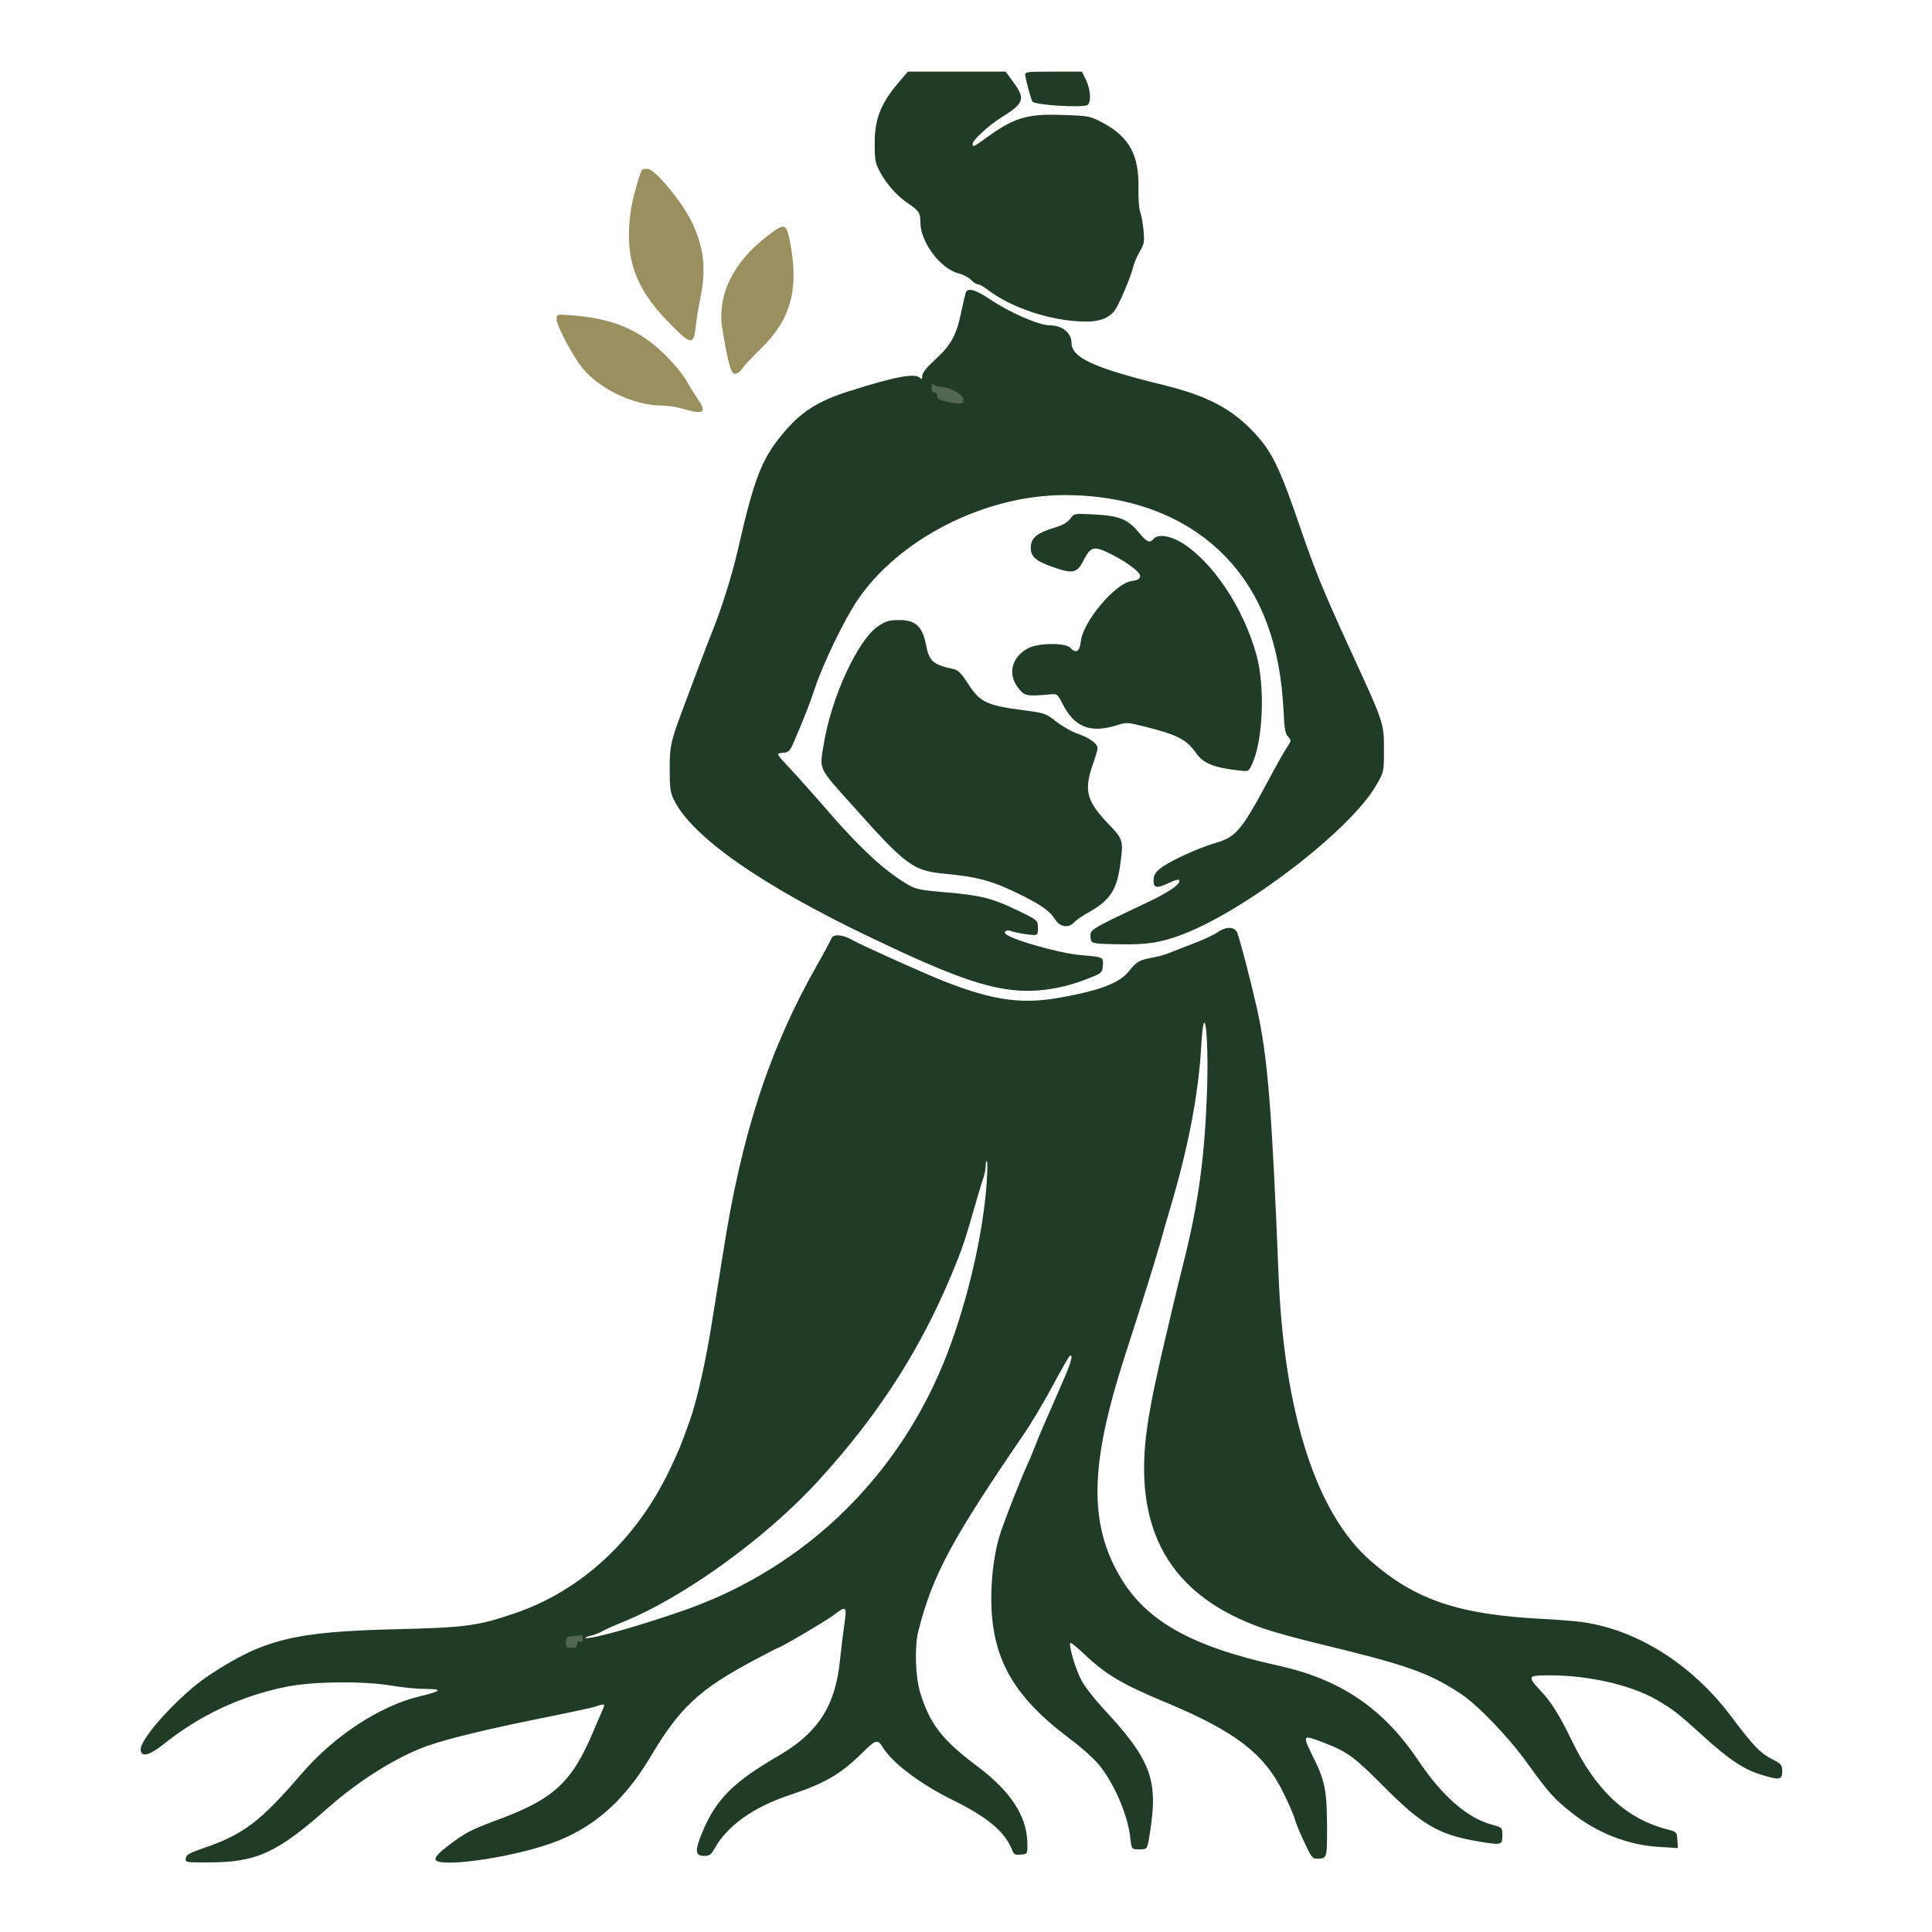
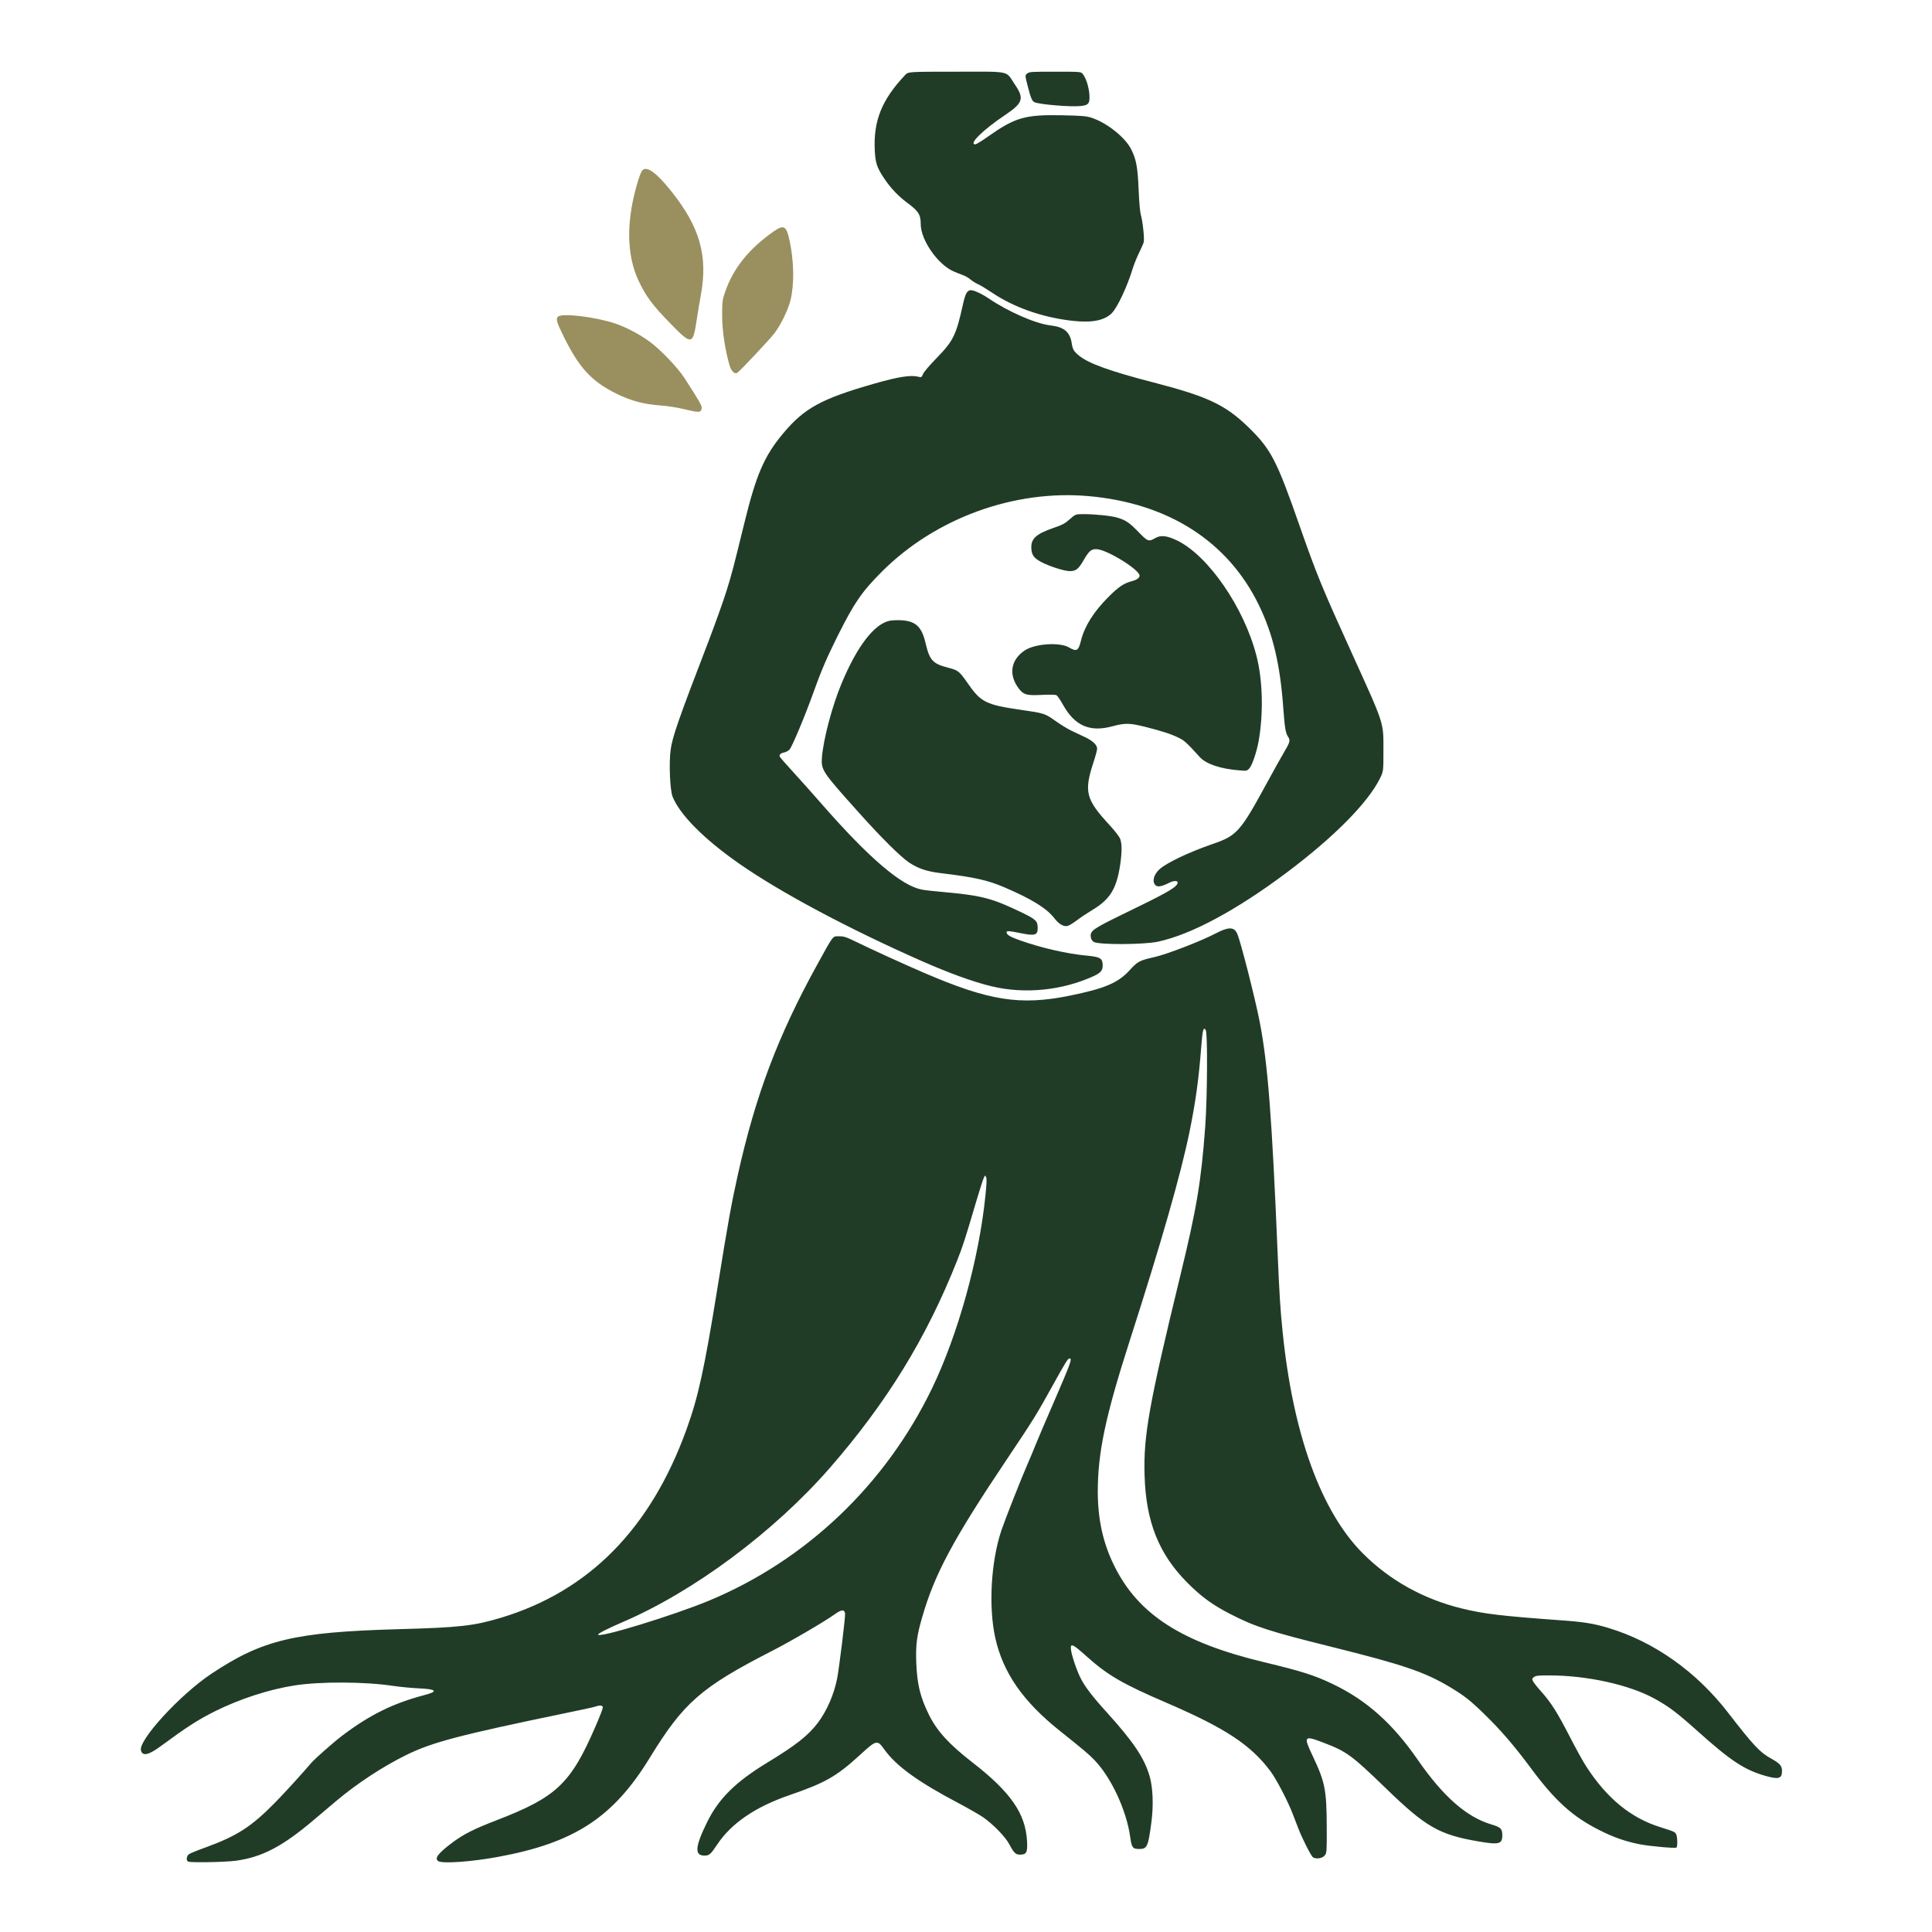
- <svg xmlns="http://www.w3.org/2000/svg" width="120" height="120" viewBox="245.6 -38.4 1035.7 1035.7">
-   <g transform="translate(0,960) scale(0.1,-0.1)" fill="#213C26">
-     <path d="M7270 9538 c-92 -109 -125 -193 -125 -318 0 -94 3 -110 27 -155 33 -64 94 -133 150 -170 60 -40 68 -52 68 -104 0 -104 108 -248 203 -272 25 -6 56 -22 68 -35 12 -13 29 -24 37 -24 8 0 31 -13 51 -28 129 -100 350 -172 531 -172 73 0 122 20 152 60 23 31 87 182 99 234 5 21 21 58 36 83 23 40 25 50 19 115 -4 39 -12 82 -18 97 -6 14 -10 70 -9 124 4 179 -48 275 -188 351 -74 39 -74 39 -225 44 -189 6 -256 -15 -413 -130 -57 -42 -63 -44 -63 -25 0 20 88 100 155 142 121 75 130 99 63 189 l-41 56 -262 0 -262 0 -53 -62z" />
-     <path d="M7953 9573 c9 -45 29 -117 37 -133 9 -19 276 -36 297 -18 20 16 15 83 -9 133 l-22 45 -154 0 c-154 0 -154 0 -149 -27z" />
-     <path d="M7636 8421 c-4 -5 -15 -52 -26 -105 -26 -127 -54 -180 -139 -258 -49 -45 -71 -73 -71 -89 0 -18 -3 -20 -12 -11 -27 27 -131 8 -377 -70 -170 -53 -265 -114 -362 -233 -112 -135 -152 -242 -239 -625 -30 -130 -84 -302 -135 -430 -15 -36 -41 -105 -60 -155 -19 -49 -56 -149 -83 -221 -81 -214 -86 -236 -86 -364 0 -96 3 -123 21 -160 93 -198 466 -460 1063 -745 421 -201 608 -268 785 -281 114 -8 243 13 363 60 87 34 87 34 90 75 3 45 4 44 -118 55 -115 9 -387 87 -405 116 -9 14 12 21 37 11 14 -5 50 -12 81 -16 57 -7 57 -7 57 34 0 42 0 42 -112 96 -135 65 -197 80 -388 96 -123 10 -152 16 -190 37 -128 72 -269 203 -465 432 -50 57 -126 143 -170 190 -80 85 -80 85 -44 88 32 3 38 8 57 50 61 142 84 200 117 298 43 129 153 358 224 465 221 332 685 569 1114 569 527 0 927 -255 1086 -691 52 -143 78 -284 88 -469 4 -92 9 -119 24 -135 18 -20 18 -22 -5 -56 -13 -19 -59 -100 -101 -179 -143 -267 -173 -303 -283 -335 -99 -29 -254 -101 -299 -139 -25 -21 -33 -36 -33 -62 0 -42 18 -44 85 -12 24 12 48 19 51 15 17 -17 -50 -64 -166 -119 -313 -148 -311 -147 -308 -187 3 -36 3 -36 148 -39 155 -3 226 8 343 52 337 127 896 555 1038 796 44 75 44 75 44 195 0 143 1 141 -178 530 -146 318 -192 431 -267 650 -112 328 -153 414 -247 516 -123 132 -253 201 -494 260 -371 91 -489 146 -489 226 0 52 -51 93 -115 93 -61 0 -214 67 -329 144 -65 44 -108 57 -120 37z" />
-     <path d="M8194 7204 c-15 -20 -40 -35 -83 -48 -93 -28 -125 -53 -129 -100 -4 -52 22 -78 113 -110 113 -40 135 -36 170 35 36 69 53 76 121 45 96 -44 185 -108 182 -131 -2 -15 -13 -21 -46 -26 -87 -11 -261 -218 -272 -323 -6 -55 -26 -68 -56 -35 -25 28 -169 27 -224 -1 -90 -46 -114 -137 -57 -212 36 -46 43 -48 177 -36 33 3 36 0 62 -51 64 -126 150 -160 294 -114 51 16 54 15 158 -11 167 -43 213 -67 263 -138 39 -57 98 -80 236 -95 47 -5 47 -5 67 39 58 131 68 414 21 583 -70 252 -235 499 -402 601 -62 37 -127 46 -149 19 -20 -25 -36 -18 -81 37 -59 69 -102 87 -236 94 -108 6 -108 6 -129 -22z" />
-     <path d="M7169 6631 c-112 -70 -257 -384 -298 -641 -22 -134 -30 -118 153 -322 290 -325 326 -352 497 -368 182 -17 261 -40 413 -116 109 -55 150 -84 179 -130 27 -41 72 -47 103 -13 10 11 46 36 81 55 106 60 144 116 162 237 21 147 21 148 -63 236 -116 122 -130 178 -81 319 14 39 25 78 25 85 0 24 -44 56 -105 77 -33 11 -85 41 -117 66 -56 44 -61 45 -170 60 -203 26 -239 43 -304 145 -32 50 -51 70 -71 75 -119 26 -136 42 -154 137 -19 93 -56 127 -141 127 -53 0 -72 -5 -109 -29z" />
-     <path d="M8981 4985 c-18 -13 -77 -40 -130 -60 -53 -21 -112 -43 -131 -51 -19 -8 -59 -19 -88 -24 -68 -12 -83 -21 -122 -70 -50 -63 -144 -101 -344 -139 -225 -44 -378 -24 -655 85 -110 44 -444 194 -488 220 -50 29 -101 32 -110 7 -4 -10 -37 -73 -75 -139 -260 -458 -407 -910 -507 -1554 -12 -74 -28 -175 -36 -225 -8 -49 -17 -108 -21 -130 -31 -203 -81 -426 -119 -533 -48 -136 -58 -159 -109 -267 -178 -374 -474 -648 -829 -769 -199 -68 -263 -77 -642 -86 -542 -13 -707 -54 -1000 -248 -150 -99 -365 -333 -365 -396 0 -44 46 -34 121 26 195 157 417 261 662 310 142 29 418 31 567 5 52 -9 131 -17 174 -17 99 0 91 -11 -29 -40 -211 -50 -458 -212 -630 -412 -224 -260 -313 -328 -530 -402 -74 -26 -91 -35 -93 -54 -3 -22 -2 -22 120 -22 259 0 369 50 644 294 164 145 369 273 529 330 120 42 335 94 668 160 126 26 233 49 238 52 5 3 18 7 29 9 19 4 19 3 4 -33 -9 -20 -29 -66 -44 -102 -118 -282 -214 -371 -525 -485 -134 -50 -167 -67 -252 -132 -47 -35 -73 -62 -73 -75 0 -49 386 2 617 83 223 78 391 223 533 460 159 268 262 364 549 518 73 39 135 71 137 71 12 0 259 145 299 176 70 53 72 49 56 -60 -5 -34 -15 -115 -22 -181 -24 -244 -117 -389 -324 -510 -250 -145 -341 -236 -416 -418 -39 -94 -36 -122 11 -122 30 0 37 5 57 40 67 121 210 223 402 286 189 63 271 110 388 225 75 74 84 76 112 30 52 -84 201 -196 373 -281 187 -92 278 -168 318 -264 11 -29 17 -32 49 -29 36 3 36 3 34 71 -5 139 -92 270 -266 401 -190 142 -256 227 -308 396 -26 85 -31 249 -10 330 76 300 178 489 565 1055 38 55 107 171 154 258 46 86 88 160 93 163 20 12 7 -38 -35 -132 -110 -251 -137 -314 -150 -350 -8 -21 -28 -70 -45 -107 -35 -77 -108 -263 -139 -352 -32 -93 -52 -229 -52 -357 0 -320 114 -525 421 -755 53 -39 119 -97 147 -129 83 -93 164 -276 177 -401 7 -63 7 -63 49 -63 42 0 42 0 54 73 50 301 12 403 -254 689 -44 48 -95 113 -111 145 -31 58 -70 189 -59 200 3 3 36 -24 73 -59 114 -109 203 -162 433 -258 376 -156 534 -277 635 -485 30 -60 57 -123 61 -140 4 -16 26 -72 50 -122 37 -81 46 -93 67 -93 57 0 57 0 57 159 0 199 -11 256 -67 371 -69 139 -69 137 52 91 125 -48 163 -77 320 -235 198 -200 292 -256 492 -291 138 -24 143 -23 143 28 0 44 0 44 -58 60 -131 36 -265 153 -392 342 -188 281 -418 437 -752 510 -470 104 -712 241 -852 484 -163 285 -156 597 27 1166 112 348 159 498 191 610 18 66 45 158 59 205 94 318 149 604 163 863 15 255 40 63 31 -233 -12 -367 -46 -618 -129 -945 -29 -117 -35 -141 -76 -315 -64 -269 -94 -411 -113 -535 -88 -569 116 -928 626 -1103 50 -17 176 -52 280 -77 488 -118 596 -156 772 -271 91 -60 259 -235 358 -374 111 -154 141 -188 234 -262 138 -110 306 -176 474 -185 l98 -6 -3 44 c-3 42 -4 43 -50 55 -223 56 -388 210 -518 481 -61 127 -109 205 -165 263 -65 69 -65 80 -2 82 225 9 477 -45 627 -132 88 -52 111 -70 250 -196 135 -123 215 -176 308 -204 97 -30 112 -28 112 18 0 35 -3 39 -55 66 -63 32 -100 71 -222 233 -209 277 -504 462 -799 502 -38 5 -127 12 -199 16 -456 22 -691 101 -932 312 -291 254 -464 793 -493 1533 -36 892 -58 1168 -116 1429 -32 141 -90 366 -105 404 -15 35 -60 36 -108 2z m-1235 -1332 c-18 -276 -100 -634 -213 -928 -248 -643 -745 -1132 -1383 -1364 -240 -86 -542 -172 -557 -157 -2 2 11 7 29 11 18 4 48 15 66 26 18 10 63 30 100 45 324 128 773 451 1054 759 339 371 570 737 747 1185 29 72 50 137 86 265 19 66 41 140 49 164 9 24 16 56 16 72 0 16 3 29 6 29 4 0 4 -48 0 -107z" />
+ <svg xmlns="http://www.w3.org/2000/svg" width="120" height="120" viewBox="0 0 2048 2048">
+   <g transform="translate(0,2048) scale(0.1,-0.1)" fill="#213C26" stroke="none">
+     <path d="M9595 19685 c-248 -262 -338 -487 -322 -801 7 -133 23 -181 100 -296 68 -102 149 -187 247 -260 117 -87 140 -123 140 -224 0 -169 183 -431 351 -502 24 -11 66 -27 93 -37 26 -9 63 -30 81 -46 18 -16 54 -38 79 -50 26 -11 90 -50 144 -86 236 -161 544 -269 863 -304 205 -23 339 4 416 83 61 64 164 285 222 477 13 41 42 113 65 160 24 48 46 99 50 114 9 36 -10 217 -30 287 -10 36 -18 131 -24 270 -10 240 -26 326 -82 433 -66 126 -258 277 -418 329 -56 18 -97 21 -308 26 -397 8 -500 -22 -791 -227 -63 -45 -122 -81 -132 -81 -75 0 78 151 313 309 193 130 208 176 105 327 -100 149 -31 134 -617 134 -513 0 -513 0 -545 -35z M10889 19701 c-24 -19 -24 -19 5 -133 32 -126 47 -162 73 -172 63 -25 389 -51 487 -40 87 9 100 27 94 123 -6 80 -35 171 -69 215 -20 26 -20 26 -294 26 -254 0 -274 -1 -296 -19z M10255 17386 c-16 -16 -29 -53 -45 -122 -74 -337 -103 -396 -282 -580 -74 -76 -134 -146 -143 -168 -15 -36 -18 -38 -48 -30 -81 21 -211 1 -467 -72 -563 -161 -743 -259 -969 -529 -201 -241 -285 -437 -411 -951 -116 -474 -133 -540 -191 -725 -32 -102 -114 -331 -182 -510 -325 -845 -390 -1031 -408 -1168 -19 -140 -7 -423 20 -494 75 -191 334 -453 711 -715 437 -304 1149 -684 1925 -1027 295 -130 547 -222 745 -270 353 -85 750 -45 1086 109 78 37 98 64 92 131 -5 58 -32 72 -168 85 -208 19 -479 81 -702 160 -109 38 -148 61 -148 87 0 18 28 16 140 -7 159 -33 190 -25 190 51 0 76 -17 93 -173 168 -311 150 -420 179 -837 216 -91 8 -189 19 -219 25 -214 41 -552 328 -1041 885 -101 116 -245 277 -319 358 -75 82 -140 156 -144 164 -12 20 8 40 47 47 18 4 43 17 55 30 28 30 166 360 255 609 81 227 140 364 257 599 174 348 255 466 468 679 565 565 1399 870 2190 800 845 -75 1478 -480 1806 -1156 150 -309 226 -631 259 -1100 15 -203 24 -258 53 -300 22 -33 15 -58 -41 -151 -29 -49 -111 -195 -181 -324 -290 -533 -321 -568 -590 -660 -237 -82 -474 -194 -551 -262 -65 -57 -85 -136 -44 -173 22 -20 67 -12 142 26 60 31 107 24 87 -12 -23 -45 -140 -109 -572 -318 -316 -154 -350 -177 -345 -237 2 -27 11 -43 31 -58 44 -32 532 -31 683 2 355 77 833 334 1371 738 497 374 852 733 981 992 37 76 37 76 37 296 0 306 13 265 -330 1021 -323 711 -375 838 -553 1345 -250 716 -307 826 -549 1062 -244 237 -431 325 -1006 474 -466 120 -696 204 -795 289 -52 45 -61 61 -72 131 -19 116 -82 168 -222 184 -161 19 -450 145 -663 290 -56 38 -124 72 -164 81 -28 6 -37 4 -56 -15z M11340 14976 c-52 -46 -76 -59 -172 -92 -188 -65 -243 -116 -235 -222 5 -68 28 -98 103 -139 82 -44 239 -95 299 -97 69 -1 95 18 151 114 59 103 84 123 145 118 116 -11 449 -219 449 -280 0 -23 -30 -45 -80 -58 -88 -23 -143 -61 -251 -169 -155 -155 -251 -308 -289 -457 -28 -115 -46 -125 -128 -77 -98 58 -361 40 -468 -31 -154 -102 -176 -266 -58 -413 48 -59 81 -67 241 -59 84 4 140 3 152 -4 10 -5 41 -49 67 -97 126 -228 287 -298 530 -231 130 35 180 34 344 -7 175 -44 275 -76 357 -117 59 -29 83 -51 222 -204 66 -73 220 -125 418 -140 79 -7 82 -6 106 20 31 33 81 182 101 301 50 293 41 638 -25 893 -131 512 -511 1063 -842 1223 -109 52 -172 59 -231 25 -70 -41 -79 -37 -181 68 -95 98 -134 124 -225 150 -68 19 -232 36 -351 36 -88 0 -88 0 -149 -54z M9431 13900 c-165 -35 -346 -271 -510 -665 -100 -239 -193 -591 -208 -782 -10 -137 -1 -150 401 -598 235 -262 433 -458 524 -519 97 -64 188 -94 336 -112 351 -42 493 -73 673 -150 287 -123 447 -221 529 -327 49 -64 100 -93 143 -82 14 4 57 30 96 59 38 29 110 77 158 106 194 115 263 226 302 487 20 140 19 228 -4 278 -10 22 -58 83 -106 135 -255 276 -276 355 -175 665 22 67 40 133 40 148 0 40 -45 83 -126 122 -41 19 -107 50 -146 69 -40 19 -117 66 -170 104 -111 79 -117 81 -363 117 -374 54 -427 80 -568 284 -87 125 -101 136 -202 162 -170 44 -200 77 -245 267 -40 169 -104 228 -255 237 -44 2 -100 0 -124 -5z M12888 10586 c-156 -82 -524 -224 -653 -252 -152 -34 -176 -46 -255 -133 -126 -140 -265 -199 -643 -276 -526 -106 -853 -54 -1547 245 -205 88 -562 251 -706 322 -115 56 -136 63 -189 63 -71 0 -55 21 -232 -300 -416 -755 -653 -1382 -842 -2230 -66 -295 -104 -502 -216 -1200 -139 -861 -204 -1157 -329 -1501 -381 -1051 -1034 -1712 -1966 -1993 -288 -86 -432 -103 -1085 -121 -1104 -31 -1442 -112 -1985 -473 -330 -220 -773 -702 -746 -812 16 -63 79 -51 203 40 287 211 396 281 580 374 263 131 575 233 848 275 269 42 747 40 1041 -5 76 -11 198 -23 269 -26 194 -8 215 -33 62 -72 -333 -88 -580 -210 -875 -434 -88 -67 -284 -240 -321 -283 -88 -104 -281 -316 -380 -417 -256 -261 -404 -357 -743 -481 -82 -29 -159 -61 -173 -70 -29 -19 -35 -70 -9 -80 32 -12 385 -6 501 9 277 37 493 149 820 425 69 58 179 151 246 208 222 187 497 367 743 488 276 136 563 211 1692 445 162 33 305 64 319 70 43 16 73 11 73 -12 0 -12 -36 -105 -81 -208 -260 -599 -411 -742 -1044 -986 -239 -92 -346 -146 -463 -232 -159 -118 -203 -176 -153 -203 51 -27 352 -5 629 46 812 149 1223 418 1612 1054 356 581 542 744 1287 1126 207 106 558 311 670 391 74 53 106 55 111 7 4 -37 -63 -579 -84 -687 -34 -170 -108 -341 -204 -469 -102 -135 -231 -237 -542 -426 -332 -202 -510 -379 -632 -627 -129 -262 -136 -355 -28 -355 51 0 64 12 135 118 151 226 405 399 772 525 372 128 493 197 738 421 180 165 186 166 261 61 127 -176 355 -342 790 -571 98 -52 213 -118 255 -146 107 -74 238 -208 280 -288 48 -91 67 -110 113 -110 69 0 82 24 75 144 -16 291 -173 518 -573 829 -255 198 -381 336 -468 512 -92 188 -123 317 -133 545 -7 193 4 285 62 485 132 459 327 824 901 1680 283 422 312 470 481 775 142 256 163 290 181 290 30 0 13 -47 -170 -470 -83 -190 -168 -390 -190 -445 -22 -55 -62 -152 -90 -215 -69 -159 -228 -563 -272 -690 -111 -330 -139 -808 -66 -1141 83 -372 294 -676 690 -991 242 -193 303 -244 361 -305 179 -185 341 -535 380 -818 15 -110 26 -125 94 -125 86 0 96 22 131 290 23 176 15 364 -20 483 -57 194 -171 363 -455 677 -151 166 -232 273 -275 359 -42 82 -95 240 -103 303 -9 75 16 64 163 -68 226 -202 379 -292 849 -494 624 -269 892 -445 1102 -725 61 -81 185 -318 237 -455 20 -52 46 -120 58 -150 44 -115 138 -299 158 -310 38 -20 101 -8 124 23 20 27 21 39 20 295 -1 396 -17 480 -148 756 -101 213 -94 222 108 145 251 -95 302 -133 663 -482 426 -414 569 -496 986 -567 217 -37 252 -28 252 64 0 71 -16 86 -115 116 -264 78 -512 296 -783 688 -262 379 -539 627 -892 797 -199 96 -331 138 -735 235 -876 210 -1335 506 -1590 1025 -118 240 -172 487 -173 780 0 416 80 797 336 1595 340 1057 543 1768 637 2225 64 316 97 550 124 903 14 179 24 213 48 171 20 -36 16 -724 -6 -1019 -43 -585 -90 -867 -265 -1585 -331 -1361 -391 -1697 -378 -2114 14 -493 152 -837 456 -1141 148 -148 265 -233 452 -329 259 -134 417 -185 1069 -347 768 -191 993 -268 1262 -429 149 -90 209 -136 357 -280 175 -169 319 -336 504 -585 254 -342 440 -509 721 -650 152 -77 271 -118 422 -149 103 -21 378 -46 395 -36 13 9 11 109 -2 139 -13 27 -19 30 -168 77 -312 97 -566 304 -785 642 -32 48 -110 190 -175 316 -133 258 -197 360 -300 476 -40 44 -79 93 -88 109 -15 28 -14 31 7 48 19 15 42 18 161 18 402 0 851 -99 1119 -247 155 -86 232 -144 460 -348 350 -313 491 -406 714 -470 140 -40 176 -30 176 52 0 54 -23 80 -109 128 -124 67 -192 140 -462 489 -335 435 -784 753 -1269 899 -155 47 -266 65 -515 82 -618 45 -807 67 -1041 125 -404 99 -759 296 -1044 580 -446 445 -744 1266 -854 2355 -24 232 -34 400 -51 795 -61 1471 -105 2040 -191 2485 -49 253 -206 869 -240 940 -33 71 -92 71 -226 1z m-2442 -2779 c-68 -671 -290 -1471 -565 -2042 -494 -1023 -1335 -1824 -2366 -2253 -376 -156 -1175 -401 -1175 -359 0 12 111 68 260 132 752 322 1606 957 2197 1635 604 694 1023 1375 1348 2195 61 153 85 227 209 648 31 103 63 204 72 225 16 36 16 37 27 14 8 -17 6 -68 -7 -195z" />
  </g>
-   <g transform="translate(0,960) scale(0.1,-0.1)" fill="#ADB6A4" />
-   <g transform="translate(0,960) scale(0.1,-0.1)" fill="#526654">
-     <path d="M7450 7907 c0 -17 5 -27 15 -27 8 0 15 -9 15 -19 0 -15 11 -22 50 -30 77 -17 90 -15 90 13 0 26 -75 66 -122 66 -13 0 -29 5 -36 12 -9 9 -12 6 -12 -15z" />
-     <path d="M5528 1213 c-34 -4 -38 -7 -38 -34 0 -26 3 -29 30 -29 23 0 30 4 30 20 0 13 5 18 15 14 10 -4 15 0 15 15 0 12 -3 20 -7 19 -5 -1 -25 -3 -45 -5z" />
-   </g>
-   <g transform="translate(0,960) scale(0.1,-0.1)" fill="#9A905F">
-     <path d="M5897 9073 c-13 -24 -48 -147 -57 -203 -40 -254 13 -420 192 -605 126 -131 142 -135 153 -37 4 37 15 109 26 161 31 151 19 262 -41 394 -49 109 -202 295 -242 296 -15 1 -29 -2 -31 -6z" />
-     <path d="M6570 8719 c-186 -141 -273 -323 -241 -504 32 -188 46 -235 67 -235 13 0 29 12 39 28 10 15 55 63 100 107 159 155 204 315 158 562 -21 113 -28 115 -123 42z" />
-     <path d="M5440 8271 c0 -28 65 -156 121 -237 85 -124 283 -224 443 -224 29 0 76 -7 106 -16 124 -35 139 -24 81 59 -15 23 -43 68 -62 101 -19 32 -71 93 -116 136 -136 130 -275 187 -495 204 -78 6 -78 6 -78 -23z" />
+   <g transform="translate(0,2048) scale(0.1,-0.1)" fill="#9A905F" stroke="none">
+     <path d="M6808 18673 c-9 -10 -27 -54 -41 -98 -130 -418 -130 -788 1 -1069 79 -168 151 -265 347 -464 217 -222 230 -220 270 45 13 87 33 205 44 263 77 417 -10 725 -315 1105 -158 198 -260 270 -306 218z M8204 18029 c-263 -184 -430 -391 -516 -639 -31 -92 -33 -100 -33 -255 0 -162 31 -366 80 -533 17 -56 52 -90 79 -75 26 15 344 353 396 421 68 90 145 248 170 352 41 167 37 414 -11 634 -32 151 -61 167 -165 95z M5915 17123 c-25 -24 -14 -60 64 -218 162 -326 292 -467 551 -596 156 -78 294 -115 480 -128 70 -5 170 -21 254 -41 150 -36 168 -35 174 14 3 26 -23 72 -182 318 -71 110 -247 295 -366 384 -100 75 -262 161 -375 197 -215 70 -560 110 -600 70z" />
  </g>
</svg>
